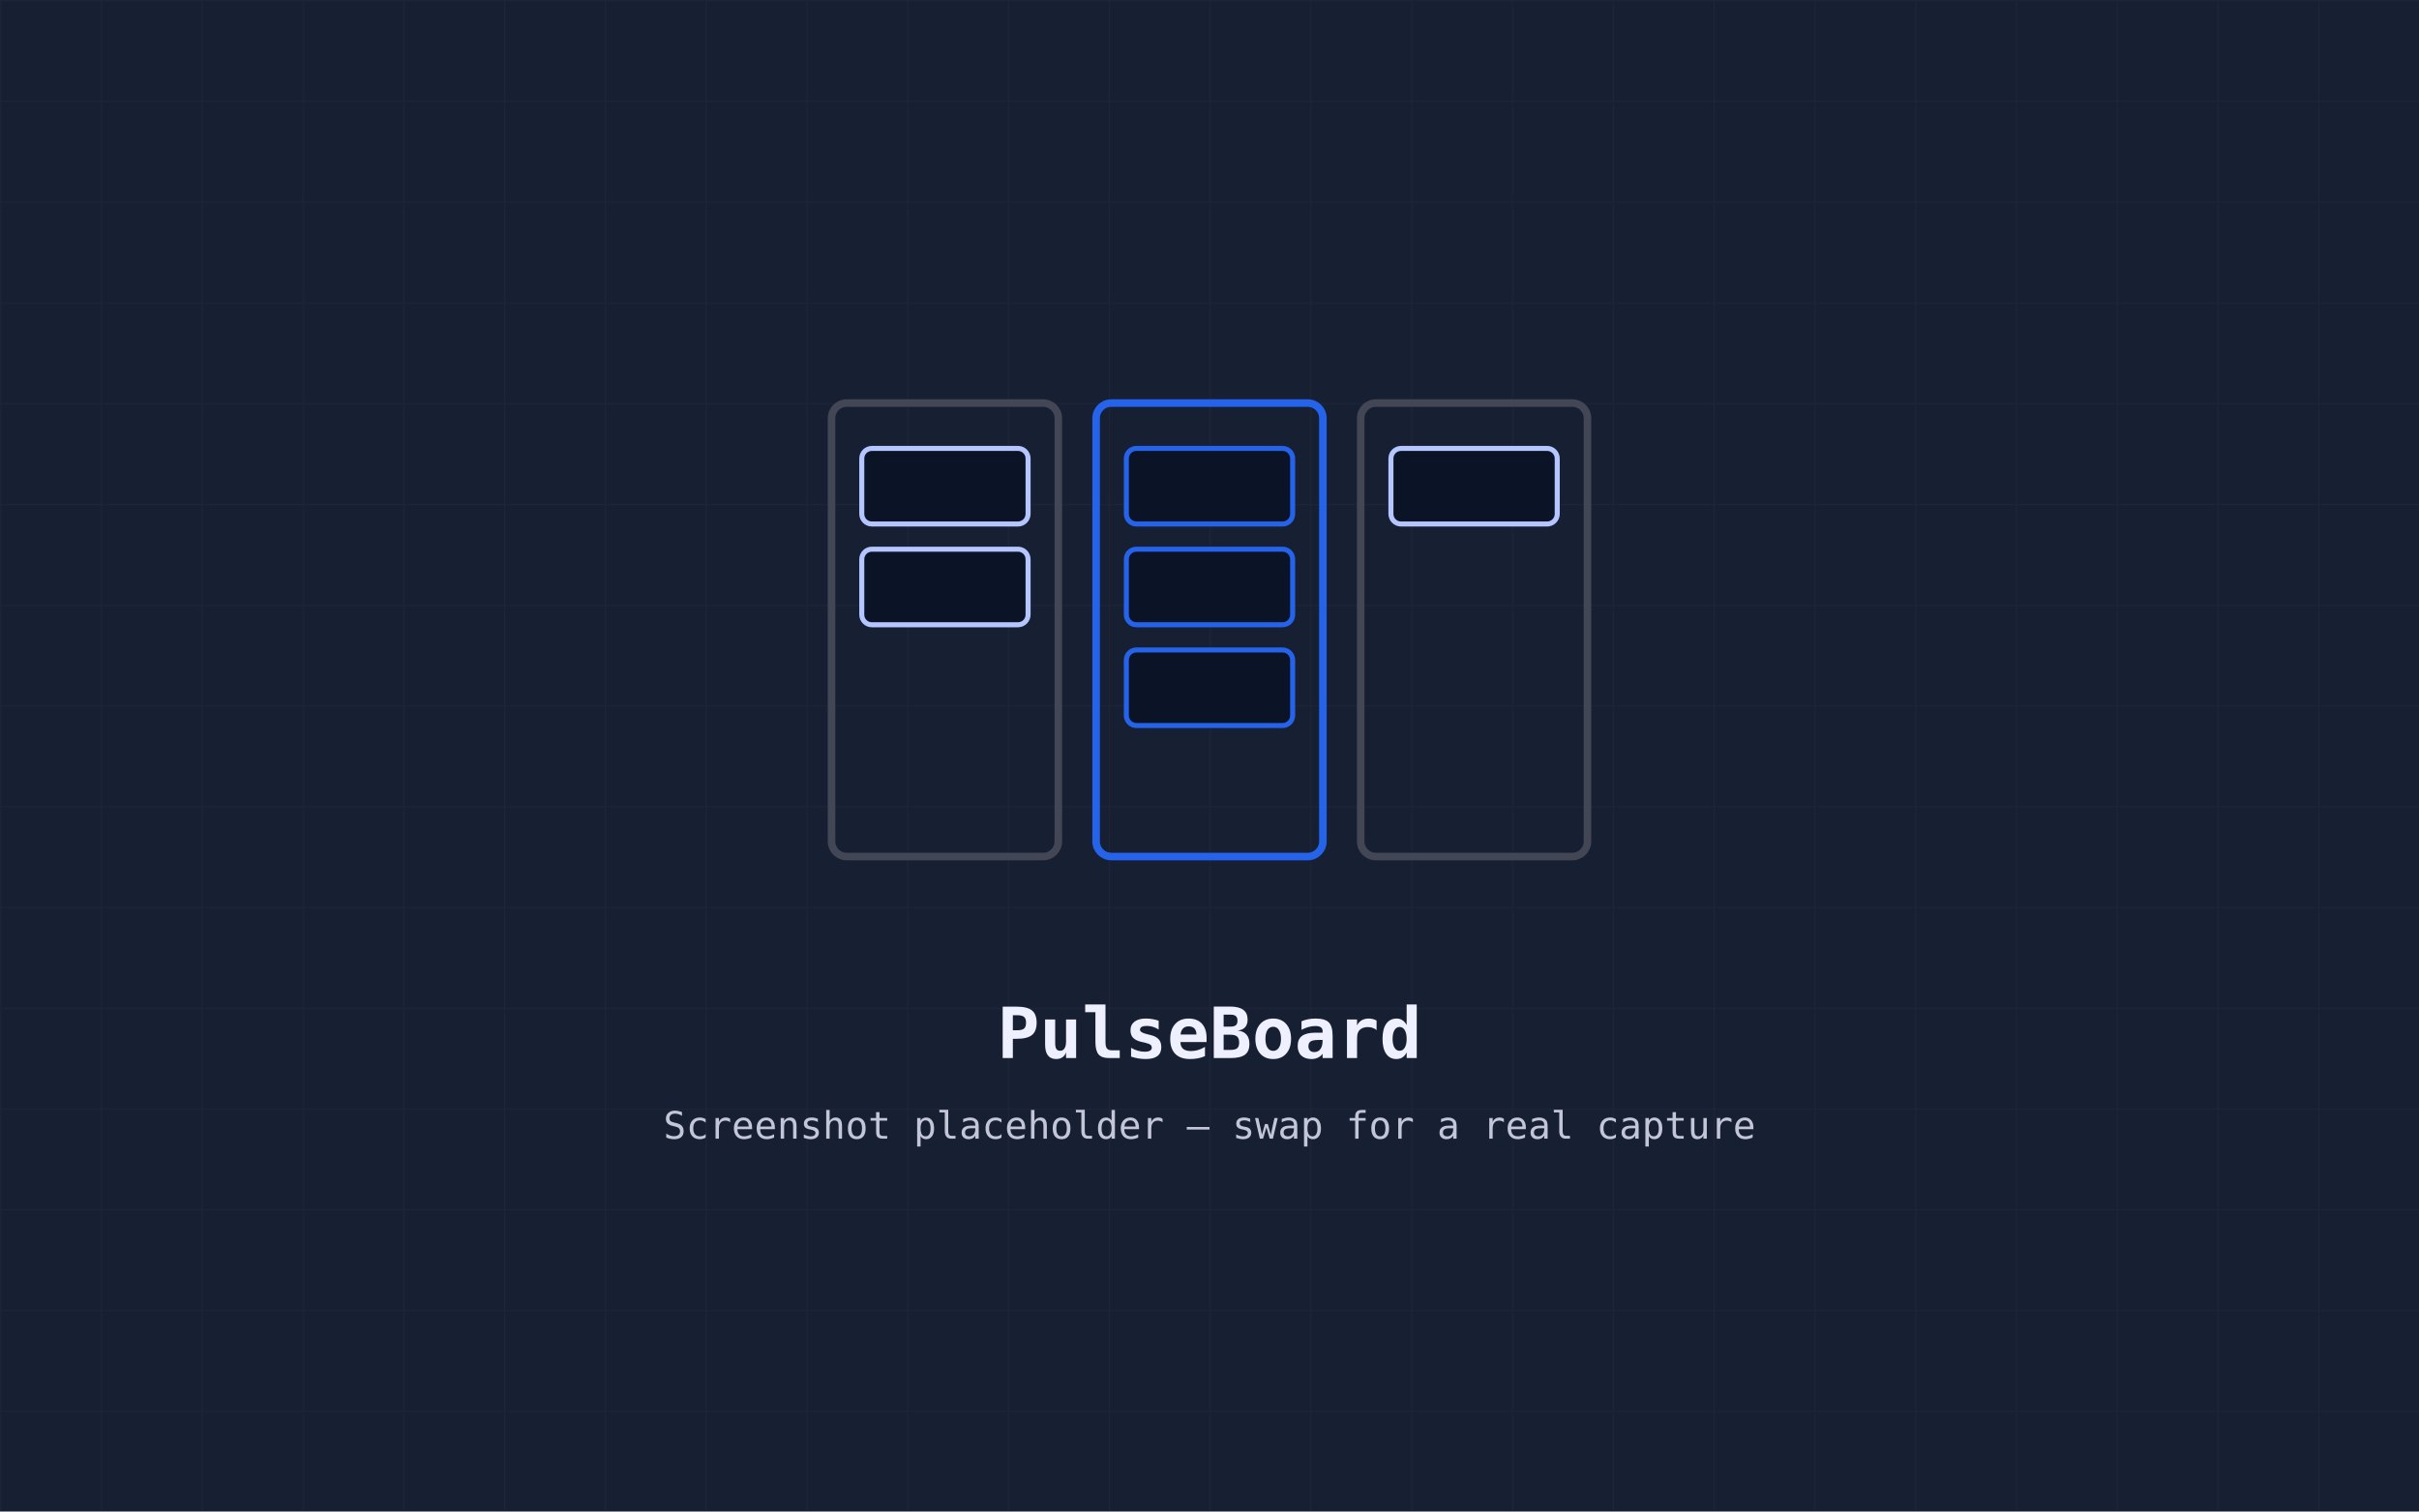
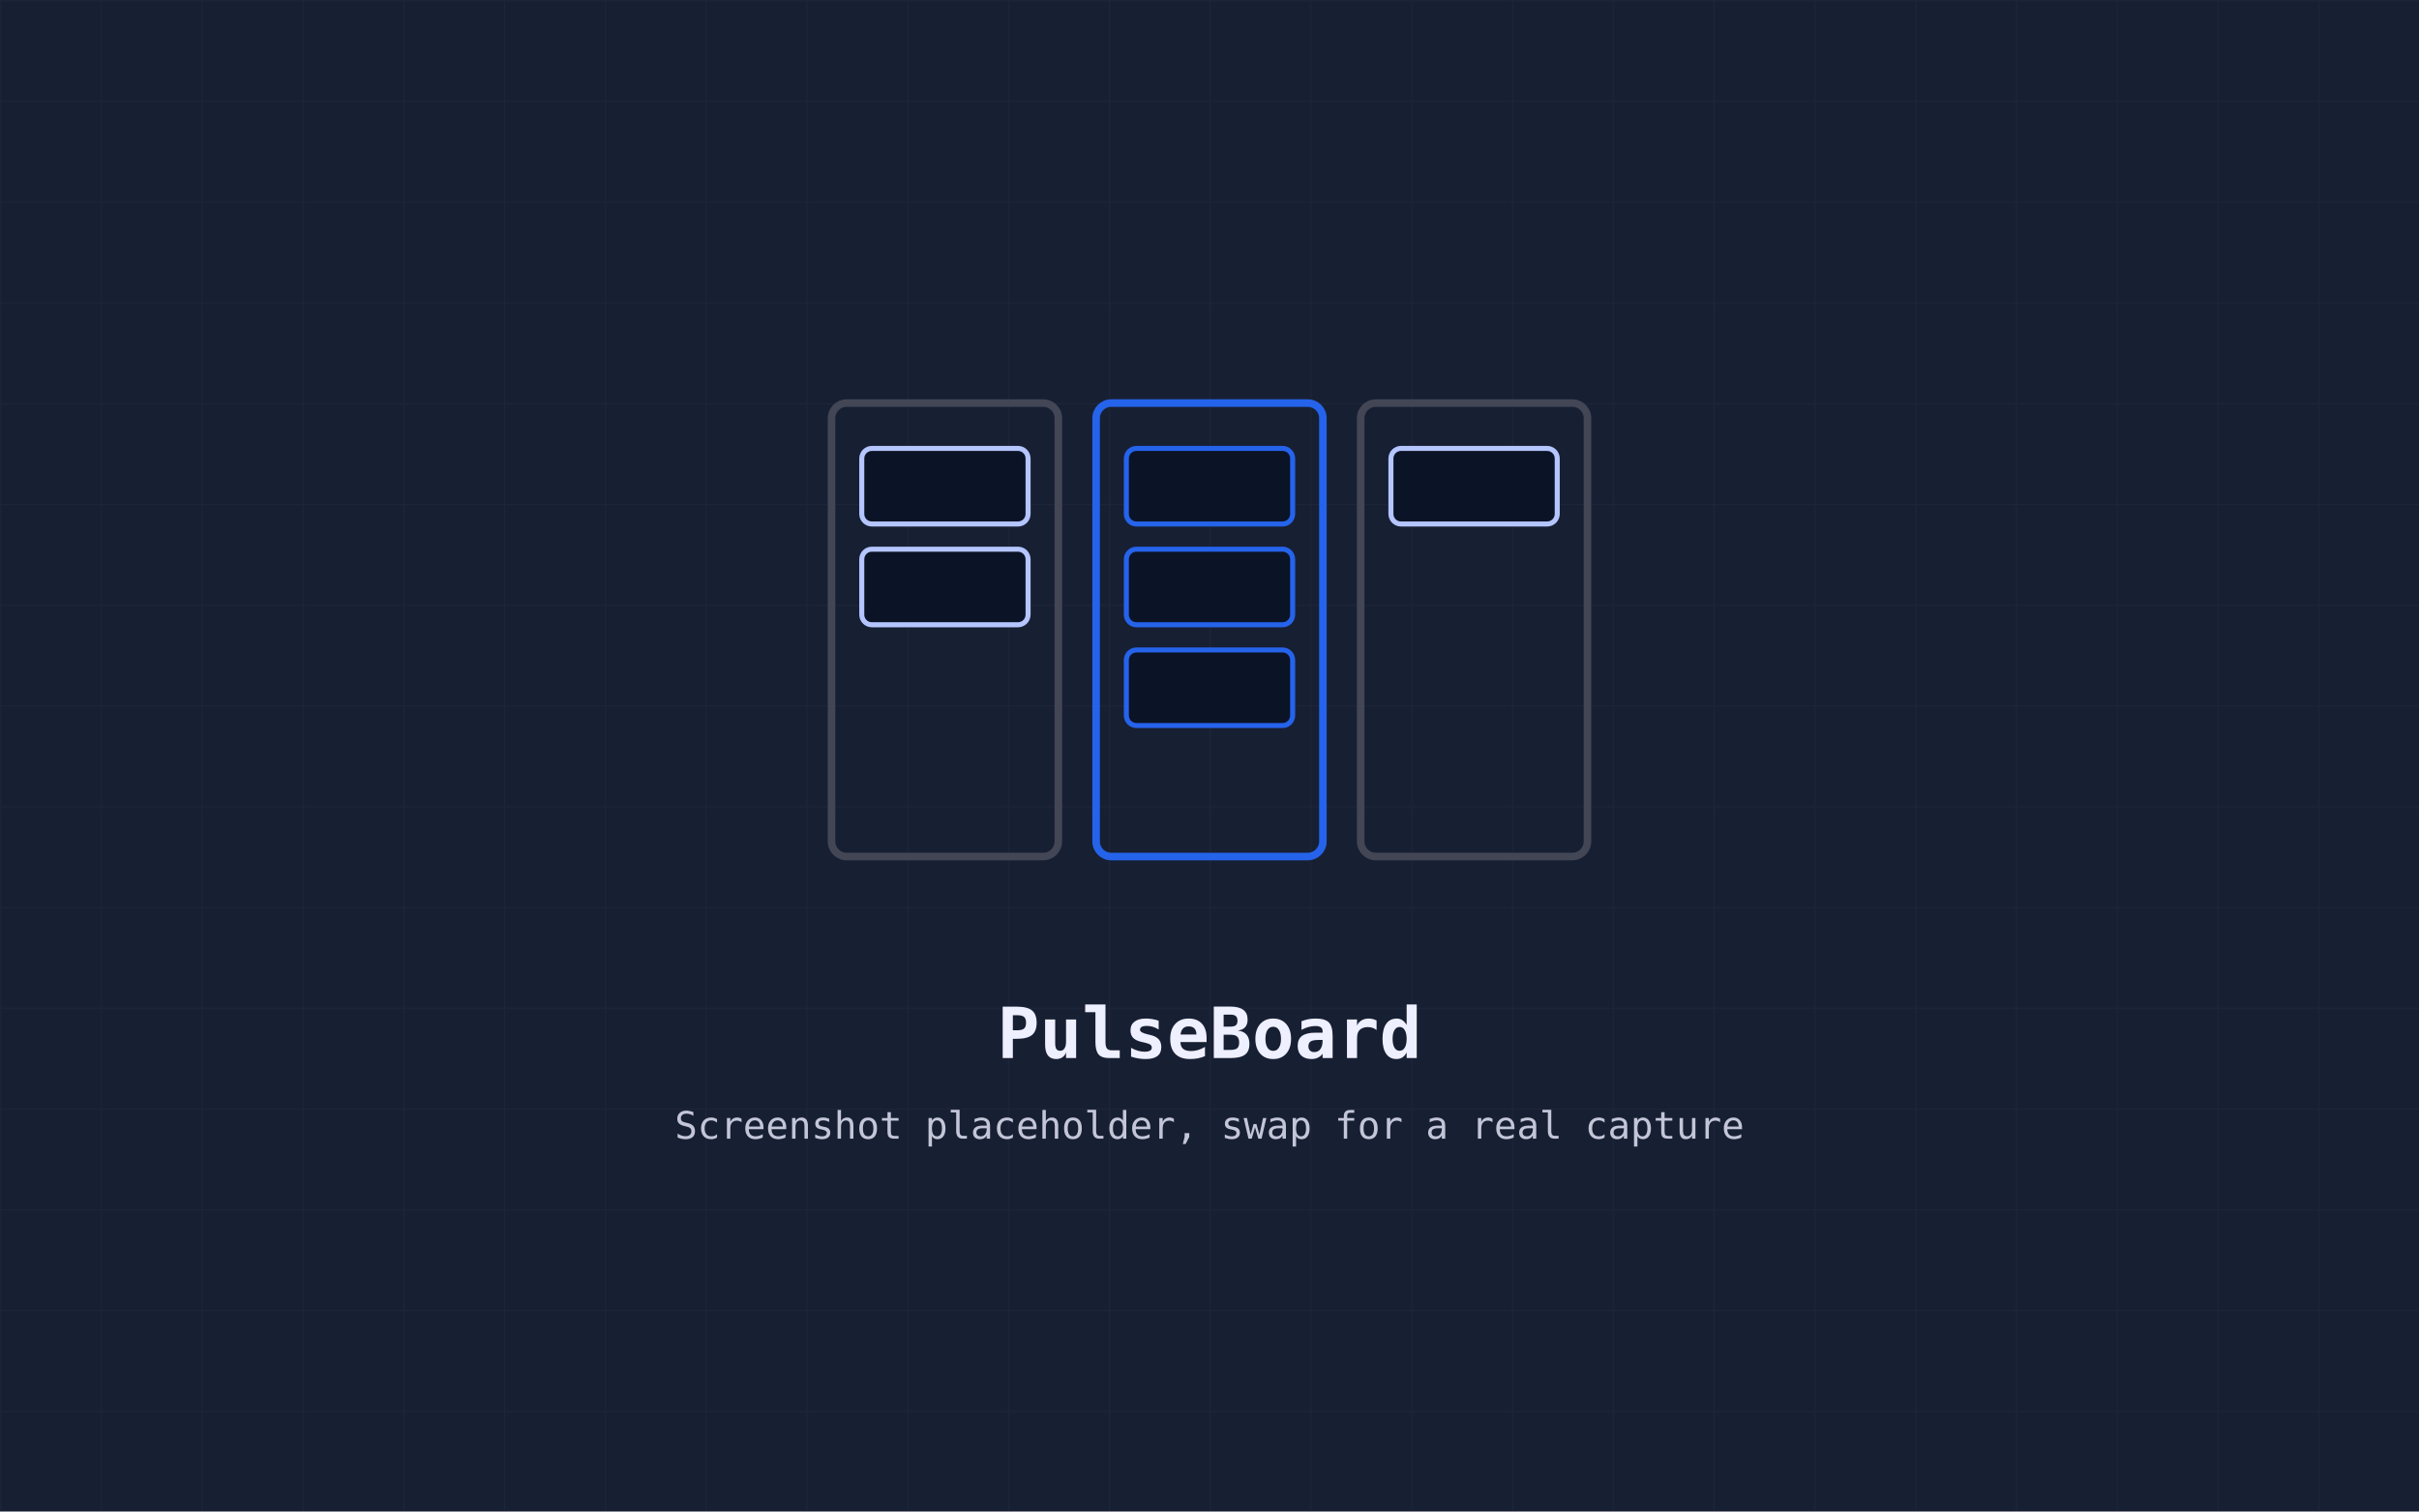
<svg xmlns="http://www.w3.org/2000/svg" viewBox="0 0 960 600">
  <defs>
    <pattern id="grid" width="40" height="40" patternUnits="userSpaceOnUse">
      <path d="M 40 0 L 0 0 0 40" fill="none" stroke="#434655" stroke-opacity="0.15" stroke-width="1" />
    </pattern>
  </defs>
  <rect width="960" height="600" fill="#171f33" />
  <rect width="960" height="600" fill="url(#grid)" />
  <g transform="translate(480, 250)">
    <rect x="-150" y="-90" width="90" height="180" rx="6" fill="none" stroke="#434655" stroke-width="3" />
    <rect x="-138" y="-72" width="66" height="30" rx="4" fill="#0b1326" stroke="#b4c5ff" stroke-width="2" />
    <rect x="-138" y="-32" width="66" height="30" rx="4" fill="#0b1326" stroke="#b4c5ff" stroke-width="2" />
    <rect x="-45" y="-90" width="90" height="180" rx="6" fill="none" stroke="#2563eb" stroke-width="3" />
    <rect x="-33" y="-72" width="66" height="30" rx="4" fill="#0b1326" stroke="#2563eb" stroke-width="2" />
    <rect x="-33" y="-32" width="66" height="30" rx="4" fill="#0b1326" stroke="#2563eb" stroke-width="2" />
    <rect x="-33" y="8" width="66" height="30" rx="4" fill="#0b1326" stroke="#2563eb" stroke-width="2" />
    <rect x="60" y="-90" width="90" height="180" rx="6" fill="none" stroke="#434655" stroke-width="3" />
    <rect x="72" y="-72" width="66" height="30" rx="4" fill="#0b1326" stroke="#b4c5ff" stroke-width="2" />
  </g>
  <text x="480" y="420" font-family="'JetBrains Mono', ui-monospace, monospace" font-size="28" font-weight="700" fill="#eeefff" text-anchor="middle">PulseBoard</text>
-   <text x="480" y="452" font-family="'JetBrains Mono', ui-monospace, monospace" font-size="15" fill="#c3c6d7" text-anchor="middle">Screenshot placeholder — swap for a real capture</text>
+   <text x="480" y="452" font-family="'JetBrains Mono', ui-monospace, monospace" font-size="15" fill="#c3c6d7" text-anchor="middle">Screenshot placeholder, swap for a real capture</text>
</svg>
